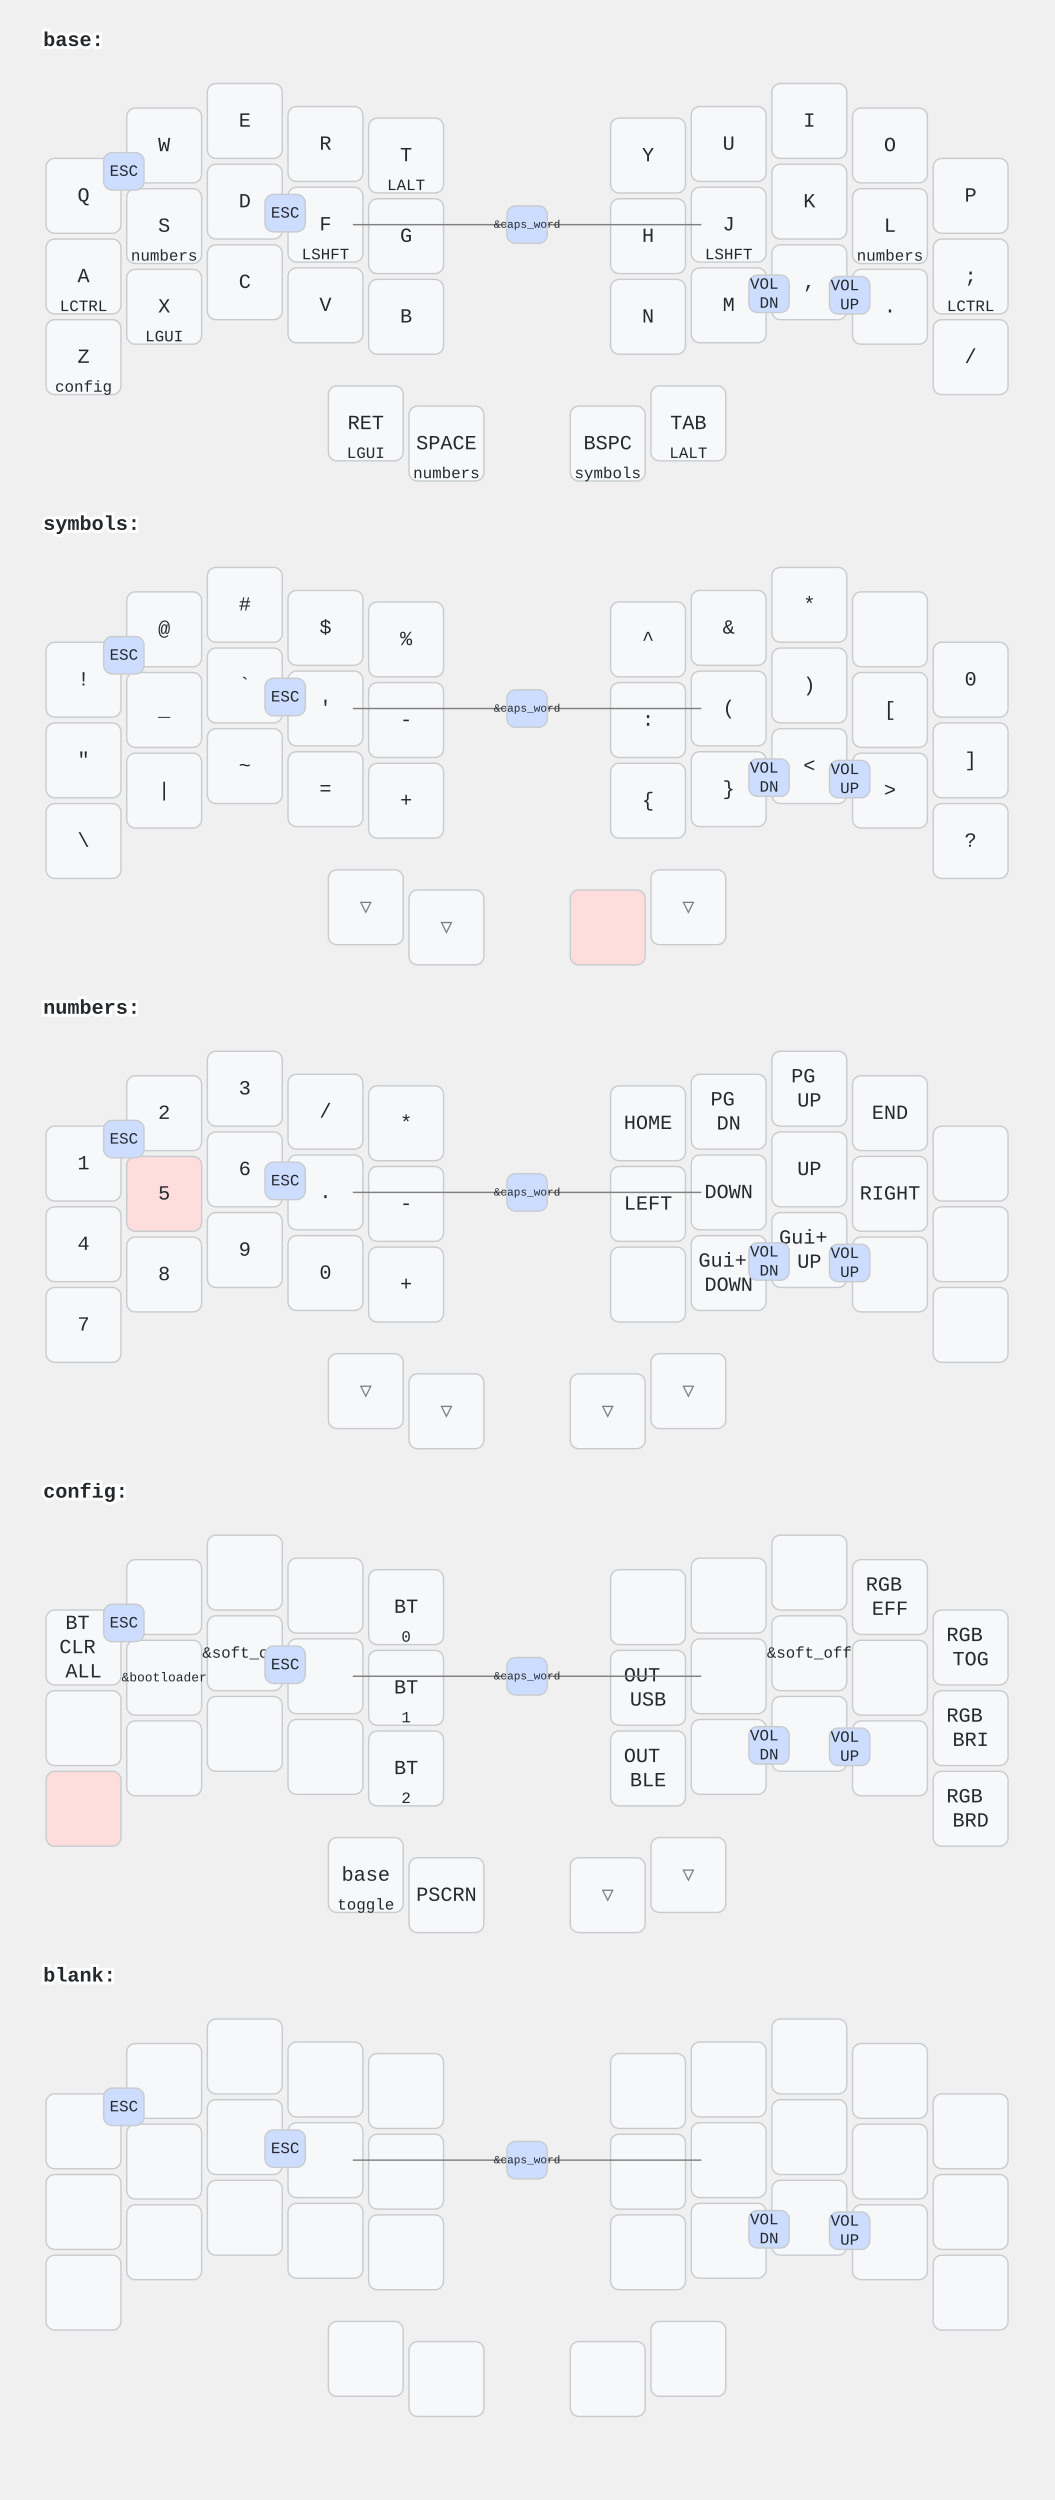
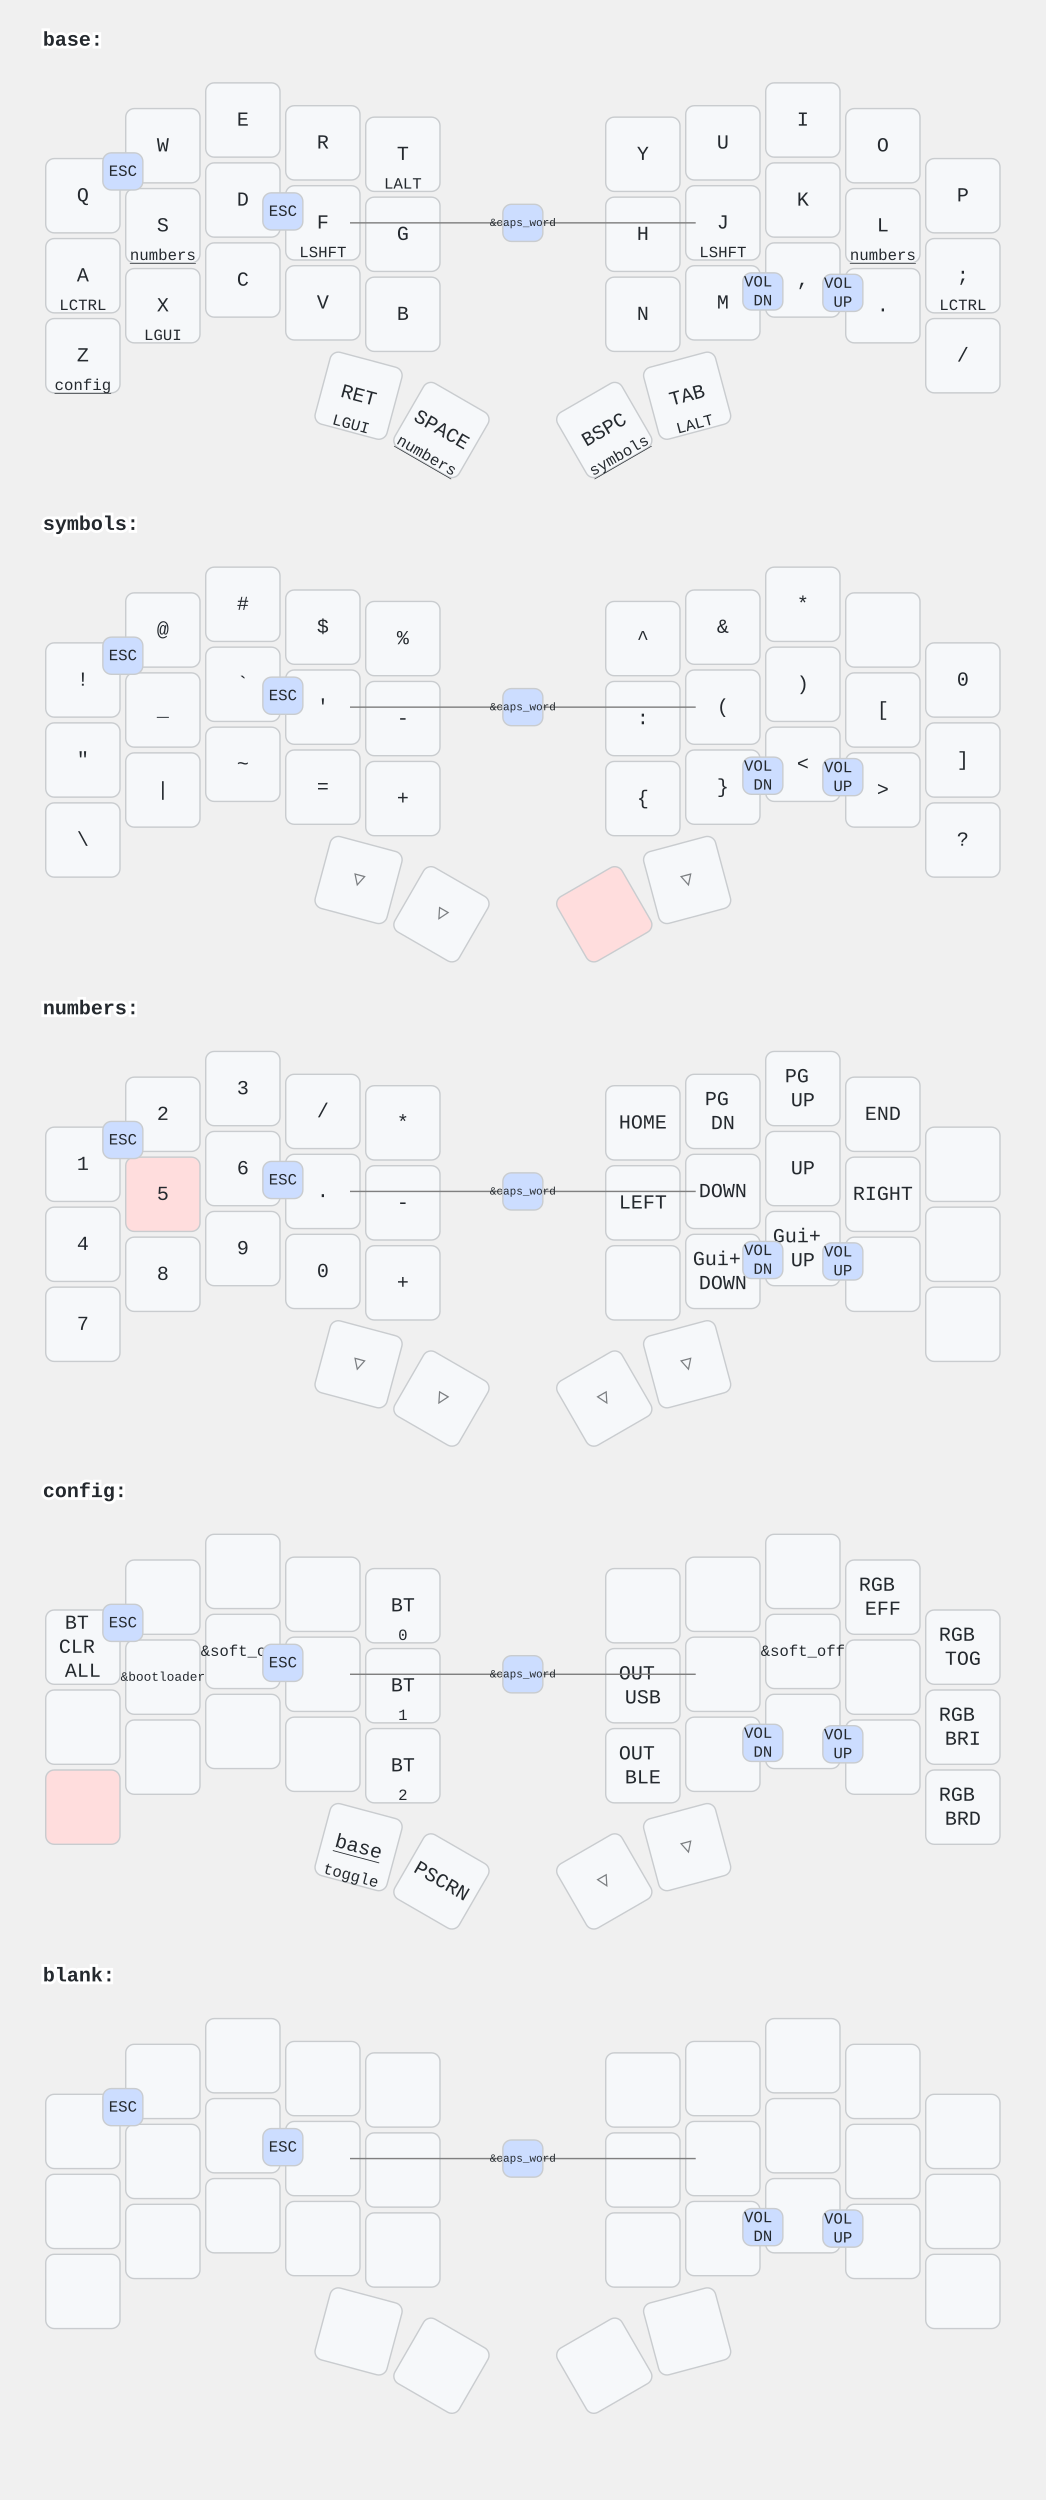
- <svg xmlns="http://www.w3.org/2000/svg" width="732" height="1736" viewBox="0 0 732 1736" class="keymap">
+ <svg xmlns="http://www.w3.org/2000/svg" width="732" height="1750" viewBox="0 0 732 1750" class="keymap">
  <style>/* inherit to force styles through use tags */
svg path {
    fill: inherit;
}

/* font and background color specifications */
svg.keymap {
    font-family: SFMono-Regular,Consolas,Liberation Mono,Menlo,monospace;
    font-size: 14px;
    font-kerning: normal;
    text-rendering: optimizeLegibility;
    fill: #24292e;
}

/* default key styling */
rect.key {
    fill: #f6f8fa;
}

rect.key, rect.combo {
    stroke: #c9cccf;
    stroke-width: 1;
}

/* default key side styling, only used is draw_key_sides is set */
rect.side {
    filter: brightness(90%);
}

/* color accent for combo boxes */
rect.combo, rect.combo-separate {
    fill: #cdf;
}

/* color accent for held keys */
rect.held, rect.combo.held {
    fill: #fdd;
}

/* color accent for ghost (optional) keys */
rect.ghost, rect.combo.ghost {
    stroke-dasharray: 4, 4;
    stroke-width: 2;
}

text {
    text-anchor: middle;
    dominant-baseline: middle;
}

/* styling for layer labels */
text.label {
    font-weight: bold;
    text-anchor: start;
    stroke: white;
    stroke-width: 4;
    paint-order: stroke;
}

/* styling for optional footer */
text.footer {
    text-anchor: end;
    dominant-baseline: auto;
    stroke: white;
    stroke-width: 4;
    paint-order: stroke;
}

/* styling for combo tap, and key hold/shifted label text */
text.combo, text.hold, text.shifted {
    font-size: 11px;
}

text.hold {
    text-anchor: middle;
    dominant-baseline: auto;
}

text.shifted {
    text-anchor: middle;
    dominant-baseline: hanging;
}

+ text.layer-activator {
+     text-decoration: underline;
+ }
+ 
/* styling for hold/shifted label text in combo box */
text.combo.hold, text.combo.shifted {
    font-size: 8px;
}

/* lighter symbol for transparent keys */
text.trans {
    fill: #7b7e81;
}

/* styling for combo dendrons */
path.combo {
    stroke-width: 1;
    stroke: gray;
    fill: none;
}

/* Start Tabler Icons Cleanup */
/* cannot use height/width with glyphs */
.icon-tabler &gt; path {
    fill: inherit;
    stroke: inherit;
    stroke-width: 2;
}
/* hide tabler's default box */
.icon-tabler &gt; path[stroke="none"][fill="none"] {
    visibility: hidden;
}
/* End Tabler Icons Cleanup */
</style>
  <g transform="translate(30, 0)" class="layer-base">
-     <text x="0" y="28" class="label">base:</text>
+     <text x="0" y="28" class="label" id="base">base:</text>
    <g transform="translate(0, 56)">
-       <g transform="translate(28, 80)" class="key keypos-0">
+       <g transform="translate(28, 81)" class="key keypos-0">
        <rect rx="6" ry="6" x="-26" y="-26" width="52" height="52" class="key" />
        <text x="0" y="0" class="key tap">Q</text>
      </g>
-       <g transform="translate(84, 45)" class="key keypos-1">
+       <g transform="translate(84, 46)" class="key keypos-1">
        <rect rx="6" ry="6" x="-26" y="-26" width="52" height="52" class="key" />
        <text x="0" y="0" class="key tap">W</text>
      </g>
      <g transform="translate(140, 28)" class="key keypos-2">
        <rect rx="6" ry="6" x="-26" y="-26" width="52" height="52" class="key" />
        <text x="0" y="0" class="key tap">E</text>
      </g>
      <g transform="translate(196, 44)" class="key keypos-3">
        <rect rx="6" ry="6" x="-26" y="-26" width="52" height="52" class="key" />
        <text x="0" y="0" class="key tap">R</text>
      </g>
      <g transform="translate(252, 52)" class="key keypos-4">
        <rect rx="6" ry="6" x="-26" y="-26" width="52" height="52" class="key" />
        <text x="0" y="0" class="key tap">T</text>
        <text x="0" y="24" class="key hold">LALT</text>
      </g>
      <g transform="translate(420, 52)" class="key keypos-5">
        <rect rx="6" ry="6" x="-26" y="-26" width="52" height="52" class="key" />
        <text x="0" y="0" class="key tap">Y</text>
      </g>
      <g transform="translate(476, 44)" class="key keypos-6">
        <rect rx="6" ry="6" x="-26" y="-26" width="52" height="52" class="key" />
        <text x="0" y="0" class="key tap">U</text>
      </g>
      <g transform="translate(532, 28)" class="key keypos-7">
        <rect rx="6" ry="6" x="-26" y="-26" width="52" height="52" class="key" />
        <text x="0" y="0" class="key tap">I</text>
      </g>
-       <g transform="translate(588, 45)" class="key keypos-8">
+       <g transform="translate(588, 46)" class="key keypos-8">
        <rect rx="6" ry="6" x="-26" y="-26" width="52" height="52" class="key" />
        <text x="0" y="0" class="key tap">O</text>
      </g>
-       <g transform="translate(644, 80)" class="key keypos-9">
+       <g transform="translate(644, 81)" class="key keypos-9">
        <rect rx="6" ry="6" x="-26" y="-26" width="52" height="52" class="key" />
        <text x="0" y="0" class="key tap">P</text>
      </g>
-       <g transform="translate(28, 136)" class="key keypos-10">
+       <g transform="translate(28, 137)" class="key keypos-10">
        <rect rx="6" ry="6" x="-26" y="-26" width="52" height="52" class="key" />
        <text x="0" y="0" class="key tap">A</text>
        <text x="0" y="24" class="key hold">LCTRL</text>
      </g>
-       <g transform="translate(84, 101)" class="key keypos-11">
+       <g transform="translate(84, 102)" class="key keypos-11">
        <rect rx="6" ry="6" x="-26" y="-26" width="52" height="52" class="key" />
        <text x="0" y="0" class="key tap">S</text>
-         <text x="0" y="24" class="key hold">numbers</text>
+         <a href="#numbers">
+           <text x="0" y="24" class="key hold layer-activator">numbers</text>
+         </a>
      </g>
      <g transform="translate(140, 84)" class="key keypos-12">
        <rect rx="6" ry="6" x="-26" y="-26" width="52" height="52" class="key" />
        <text x="0" y="0" class="key tap">D</text>
      </g>
      <g transform="translate(196, 100)" class="key keypos-13">
        <rect rx="6" ry="6" x="-26" y="-26" width="52" height="52" class="key" />
        <text x="0" y="0" class="key tap">F</text>
        <text x="0" y="24" class="key hold">LSHFT</text>
      </g>
      <g transform="translate(252, 108)" class="key keypos-14">
        <rect rx="6" ry="6" x="-26" y="-26" width="52" height="52" class="key" />
        <text x="0" y="0" class="key tap">G</text>
      </g>
      <g transform="translate(420, 108)" class="key keypos-15">
        <rect rx="6" ry="6" x="-26" y="-26" width="52" height="52" class="key" />
        <text x="0" y="0" class="key tap">H</text>
      </g>
      <g transform="translate(476, 100)" class="key keypos-16">
        <rect rx="6" ry="6" x="-26" y="-26" width="52" height="52" class="key" />
        <text x="0" y="0" class="key tap">J</text>
        <text x="0" y="24" class="key hold">LSHFT</text>
      </g>
      <g transform="translate(532, 84)" class="key keypos-17">
        <rect rx="6" ry="6" x="-26" y="-26" width="52" height="52" class="key" />
        <text x="0" y="0" class="key tap">K</text>
      </g>
-       <g transform="translate(588, 101)" class="key keypos-18">
+       <g transform="translate(588, 102)" class="key keypos-18">
        <rect rx="6" ry="6" x="-26" y="-26" width="52" height="52" class="key" />
        <text x="0" y="0" class="key tap">L</text>
-         <text x="0" y="24" class="key hold">numbers</text>
-       </g>
-       <g transform="translate(644, 136)" class="key keypos-19">
+         <a href="#numbers">
+           <text x="0" y="24" class="key hold layer-activator">numbers</text>
+         </a>
+       </g>
+       <g transform="translate(644, 137)" class="key keypos-19">
        <rect rx="6" ry="6" x="-26" y="-26" width="52" height="52" class="key" />
        <text x="0" y="0" class="key tap">;</text>
        <text x="0" y="24" class="key hold">LCTRL</text>
      </g>
-       <g transform="translate(28, 192)" class="key keypos-20">
+       <g transform="translate(28, 193)" class="key keypos-20">
        <rect rx="6" ry="6" x="-26" y="-26" width="52" height="52" class="key" />
        <text x="0" y="0" class="key tap">Z</text>
-         <text x="0" y="24" class="key hold">config</text>
-       </g>
-       <g transform="translate(84, 157)" class="key keypos-21">
+         <a href="#config">
+           <text x="0" y="24" class="key hold layer-activator">config</text>
+         </a>
+       </g>
+       <g transform="translate(84, 158)" class="key keypos-21">
        <rect rx="6" ry="6" x="-26" y="-26" width="52" height="52" class="key" />
        <text x="0" y="0" class="key tap">X</text>
        <text x="0" y="24" class="key hold">LGUI</text>
      </g>
      <g transform="translate(140, 140)" class="key keypos-22">
        <rect rx="6" ry="6" x="-26" y="-26" width="52" height="52" class="key" />
        <text x="0" y="0" class="key tap">C</text>
      </g>
      <g transform="translate(196, 156)" class="key keypos-23">
        <rect rx="6" ry="6" x="-26" y="-26" width="52" height="52" class="key" />
        <text x="0" y="0" class="key tap">V</text>
      </g>
      <g transform="translate(252, 164)" class="key keypos-24">
        <rect rx="6" ry="6" x="-26" y="-26" width="52" height="52" class="key" />
        <text x="0" y="0" class="key tap">B</text>
      </g>
      <g transform="translate(420, 164)" class="key keypos-25">
        <rect rx="6" ry="6" x="-26" y="-26" width="52" height="52" class="key" />
        <text x="0" y="0" class="key tap">N</text>
      </g>
      <g transform="translate(476, 156)" class="key keypos-26">
        <rect rx="6" ry="6" x="-26" y="-26" width="52" height="52" class="key" />
        <text x="0" y="0" class="key tap">M</text>
      </g>
      <g transform="translate(532, 140)" class="key keypos-27">
        <rect rx="6" ry="6" x="-26" y="-26" width="52" height="52" class="key" />
        <text x="0" y="0" class="key tap">,</text>
      </g>
-       <g transform="translate(588, 157)" class="key keypos-28">
+       <g transform="translate(588, 158)" class="key keypos-28">
        <rect rx="6" ry="6" x="-26" y="-26" width="52" height="52" class="key" />
        <text x="0" y="0" class="key tap">.</text>
      </g>
-       <g transform="translate(644, 192)" class="key keypos-29">
+       <g transform="translate(644, 193)" class="key keypos-29">
        <rect rx="6" ry="6" x="-26" y="-26" width="52" height="52" class="key" />
        <text x="0" y="0" class="key tap">/</text>
      </g>
-       <g transform="translate(224, 238)" class="key keypos-30">
+       <g transform="translate(221, 221) rotate(15.0)" class="key keypos-30">
        <rect rx="6" ry="6" x="-26" y="-26" width="52" height="52" class="key" />
        <text x="0" y="0" class="key tap">RET</text>
        <text x="0" y="24" class="key hold">LGUI</text>
      </g>
-       <g transform="translate(280, 252)" class="key keypos-31">
+       <g transform="translate(279, 245) rotate(30.0)" class="key keypos-31">
        <rect rx="6" ry="6" x="-26" y="-26" width="52" height="52" class="key" />
        <text x="0" y="0" class="key tap">SPACE</text>
-         <text x="0" y="24" class="key hold">numbers</text>
-       </g>
-       <g transform="translate(392, 252)" class="key keypos-32">
+         <a href="#numbers">
+           <text x="0" y="24" class="key hold layer-activator">numbers</text>
+         </a>
+       </g>
+       <g transform="translate(393, 245) rotate(-30.0)" class="key keypos-32">
        <rect rx="6" ry="6" x="-26" y="-26" width="52" height="52" class="key" />
        <text x="0" y="0" class="key tap">BSPC</text>
-         <text x="0" y="24" class="key hold">symbols</text>
-       </g>
-       <g transform="translate(448, 238)" class="key keypos-33">
+         <a href="#symbols">
+           <text x="0" y="24" class="key hold layer-activator">symbols</text>
+         </a>
+       </g>
+       <g transform="translate(451, 221) rotate(-15.0)" class="key keypos-33">
        <rect rx="6" ry="6" x="-26" y="-26" width="52" height="52" class="key" />
        <text x="0" y="0" class="key tap">TAB</text>
        <text x="0" y="24" class="key hold">LALT</text>
      </g>
      <g class="combo combopos-0">
        <rect rx="6" ry="6" x="154" y="79" width="28" height="26" class="combo" />
        <text x="168" y="92" class="combo tap">ESC</text>
      </g>
      <g class="combo combopos-1">
-         <rect rx="6" ry="6" x="42" y="50" width="28" height="26" class="combo" />
-         <text x="56" y="63" class="combo tap">ESC</text>
+         <rect rx="6" ry="6" x="42" y="51" width="28" height="26" class="combo" />
+         <text x="56" y="64" class="combo tap">ESC</text>
      </g>
      <g class="combo combopos-2">
        <rect rx="6" ry="6" x="490" y="135" width="28" height="26" class="combo" />
        <text x="504" y="148" class="combo tap">
          <tspan x="504" dy="-0.6em">VOL</tspan>
          <tspan x="504" dy="1.2em">DN</tspan>
        </text>
      </g>
      <g class="combo combopos-3">
        <rect rx="6" ry="6" x="546" y="136" width="28" height="26" class="combo" />
        <text x="560" y="149" class="combo tap">
          <tspan x="560" dy="-0.6em">VOL</tspan>
          <tspan x="560" dy="1.2em">UP</tspan>
        </text>
      </g>
      <g class="combo combopos-4">
        <path d="M336,100 l-121,0" class="combo" />
        <path d="M336,100 l121,0" class="combo" />
        <rect rx="6" ry="6" x="322" y="87" width="28" height="26" class="combo" />
        <text x="336" y="100" class="combo tap">
          <tspan style="font-size: 70%">&amp;caps_word</tspan>
        </text>
      </g>
    </g>
  </g>
-   <g transform="translate(30, 336)" class="layer-symbols">
-     <text x="0" y="28" class="label">symbols:</text>
+   <g transform="translate(30, 339)" class="layer-symbols">
+     <text x="0" y="28" class="label" id="symbols">symbols:</text>
    <g transform="translate(0, 56)">
-       <g transform="translate(28, 80)" class="key keypos-0">
+       <g transform="translate(28, 81)" class="key keypos-0">
        <rect rx="6" ry="6" x="-26" y="-26" width="52" height="52" class="key" />
        <text x="0" y="0" class="key tap">!</text>
      </g>
-       <g transform="translate(84, 45)" class="key keypos-1">
+       <g transform="translate(84, 46)" class="key keypos-1">
        <rect rx="6" ry="6" x="-26" y="-26" width="52" height="52" class="key" />
        <text x="0" y="0" class="key tap">@</text>
      </g>
      <g transform="translate(140, 28)" class="key keypos-2">
        <rect rx="6" ry="6" x="-26" y="-26" width="52" height="52" class="key" />
        <text x="0" y="0" class="key tap">#</text>
      </g>
      <g transform="translate(196, 44)" class="key keypos-3">
        <rect rx="6" ry="6" x="-26" y="-26" width="52" height="52" class="key" />
        <text x="0" y="0" class="key tap">$</text>
      </g>
      <g transform="translate(252, 52)" class="key keypos-4">
        <rect rx="6" ry="6" x="-26" y="-26" width="52" height="52" class="key" />
        <text x="0" y="0" class="key tap">%</text>
      </g>
      <g transform="translate(420, 52)" class="key keypos-5">
        <rect rx="6" ry="6" x="-26" y="-26" width="52" height="52" class="key" />
        <text x="0" y="0" class="key tap">^</text>
      </g>
      <g transform="translate(476, 44)" class="key keypos-6">
        <rect rx="6" ry="6" x="-26" y="-26" width="52" height="52" class="key" />
        <text x="0" y="0" class="key tap">&amp;</text>
      </g>
      <g transform="translate(532, 28)" class="key keypos-7">
        <rect rx="6" ry="6" x="-26" y="-26" width="52" height="52" class="key" />
        <text x="0" y="0" class="key tap">*</text>
      </g>
-       <g transform="translate(588, 45)" class="key keypos-8">
-         <rect rx="6" ry="6" x="-26" y="-26" width="52" height="52" class="key" />
-       </g>
-       <g transform="translate(644, 80)" class="key keypos-9">
+       <g transform="translate(588, 46)" class="key keypos-8">
+         <rect rx="6" ry="6" x="-26" y="-26" width="52" height="52" class="key" />
+       </g>
+       <g transform="translate(644, 81)" class="key keypos-9">
        <rect rx="6" ry="6" x="-26" y="-26" width="52" height="52" class="key" />
        <text x="0" y="0" class="key tap">0</text>
      </g>
-       <g transform="translate(28, 136)" class="key keypos-10">
+       <g transform="translate(28, 137)" class="key keypos-10">
        <rect rx="6" ry="6" x="-26" y="-26" width="52" height="52" class="key" />
        <text x="0" y="0" class="key tap">"</text>
      </g>
-       <g transform="translate(84, 101)" class="key keypos-11">
+       <g transform="translate(84, 102)" class="key keypos-11">
        <rect rx="6" ry="6" x="-26" y="-26" width="52" height="52" class="key" />
        <text x="0" y="0" class="key tap">_</text>
      </g>
      <g transform="translate(140, 84)" class="key keypos-12">
        <rect rx="6" ry="6" x="-26" y="-26" width="52" height="52" class="key" />
        <text x="0" y="0" class="key tap">`</text>
      </g>
      <g transform="translate(196, 100)" class="key keypos-13">
        <rect rx="6" ry="6" x="-26" y="-26" width="52" height="52" class="key" />
        <text x="0" y="0" class="key tap">'</text>
      </g>
      <g transform="translate(252, 108)" class="key keypos-14">
        <rect rx="6" ry="6" x="-26" y="-26" width="52" height="52" class="key" />
        <text x="0" y="0" class="key tap">-</text>
      </g>
      <g transform="translate(420, 108)" class="key keypos-15">
        <rect rx="6" ry="6" x="-26" y="-26" width="52" height="52" class="key" />
        <text x="0" y="0" class="key tap">:</text>
      </g>
      <g transform="translate(476, 100)" class="key keypos-16">
        <rect rx="6" ry="6" x="-26" y="-26" width="52" height="52" class="key" />
        <text x="0" y="0" class="key tap">(</text>
      </g>
      <g transform="translate(532, 84)" class="key keypos-17">
        <rect rx="6" ry="6" x="-26" y="-26" width="52" height="52" class="key" />
        <text x="0" y="0" class="key tap">)</text>
      </g>
-       <g transform="translate(588, 101)" class="key keypos-18">
+       <g transform="translate(588, 102)" class="key keypos-18">
        <rect rx="6" ry="6" x="-26" y="-26" width="52" height="52" class="key" />
        <text x="0" y="0" class="key tap">[</text>
      </g>
-       <g transform="translate(644, 136)" class="key keypos-19">
+       <g transform="translate(644, 137)" class="key keypos-19">
        <rect rx="6" ry="6" x="-26" y="-26" width="52" height="52" class="key" />
        <text x="0" y="0" class="key tap">]</text>
      </g>
-       <g transform="translate(28, 192)" class="key keypos-20">
+       <g transform="translate(28, 193)" class="key keypos-20">
        <rect rx="6" ry="6" x="-26" y="-26" width="52" height="52" class="key" />
        <text x="0" y="0" class="key tap">\</text>
      </g>
-       <g transform="translate(84, 157)" class="key keypos-21">
+       <g transform="translate(84, 158)" class="key keypos-21">
        <rect rx="6" ry="6" x="-26" y="-26" width="52" height="52" class="key" />
        <text x="0" y="0" class="key tap">|</text>
      </g>
      <g transform="translate(140, 140)" class="key keypos-22">
        <rect rx="6" ry="6" x="-26" y="-26" width="52" height="52" class="key" />
        <text x="0" y="0" class="key tap">~</text>
      </g>
      <g transform="translate(196, 156)" class="key keypos-23">
        <rect rx="6" ry="6" x="-26" y="-26" width="52" height="52" class="key" />
        <text x="0" y="0" class="key tap">=</text>
      </g>
      <g transform="translate(252, 164)" class="key keypos-24">
        <rect rx="6" ry="6" x="-26" y="-26" width="52" height="52" class="key" />
        <text x="0" y="0" class="key tap">+</text>
      </g>
      <g transform="translate(420, 164)" class="key keypos-25">
        <rect rx="6" ry="6" x="-26" y="-26" width="52" height="52" class="key" />
        <text x="0" y="0" class="key tap">{</text>
      </g>
      <g transform="translate(476, 156)" class="key keypos-26">
        <rect rx="6" ry="6" x="-26" y="-26" width="52" height="52" class="key" />
        <text x="0" y="0" class="key tap">}</text>
      </g>
      <g transform="translate(532, 140)" class="key keypos-27">
        <rect rx="6" ry="6" x="-26" y="-26" width="52" height="52" class="key" />
        <text x="0" y="0" class="key tap">&lt;</text>
      </g>
-       <g transform="translate(588, 157)" class="key keypos-28">
+       <g transform="translate(588, 158)" class="key keypos-28">
        <rect rx="6" ry="6" x="-26" y="-26" width="52" height="52" class="key" />
        <text x="0" y="0" class="key tap">&gt;</text>
      </g>
-       <g transform="translate(644, 192)" class="key keypos-29">
+       <g transform="translate(644, 193)" class="key keypos-29">
        <rect rx="6" ry="6" x="-26" y="-26" width="52" height="52" class="key" />
        <text x="0" y="0" class="key tap">?</text>
      </g>
-       <g transform="translate(224, 238)" class="key trans keypos-30">
+       <g transform="translate(221, 221) rotate(15.0)" class="key trans keypos-30">
        <rect rx="6" ry="6" x="-26" y="-26" width="52" height="52" class="key trans" />
        <text x="0" y="0" class="key trans tap">▽</text>
      </g>
-       <g transform="translate(280, 252)" class="key trans keypos-31">
+       <g transform="translate(279, 245) rotate(30.0)" class="key trans keypos-31">
        <rect rx="6" ry="6" x="-26" y="-26" width="52" height="52" class="key trans" />
        <text x="0" y="0" class="key trans tap">▽</text>
      </g>
-       <g transform="translate(392, 252)" class="key held keypos-32">
+       <g transform="translate(393, 245) rotate(-30.0)" class="key held keypos-32">
        <rect rx="6" ry="6" x="-26" y="-26" width="52" height="52" class="key held" />
      </g>
-       <g transform="translate(448, 238)" class="key trans keypos-33">
+       <g transform="translate(451, 221) rotate(-15.0)" class="key trans keypos-33">
        <rect rx="6" ry="6" x="-26" y="-26" width="52" height="52" class="key trans" />
        <text x="0" y="0" class="key trans tap">▽</text>
      </g>
      <g class="combo combopos-0">
        <rect rx="6" ry="6" x="154" y="79" width="28" height="26" class="combo" />
        <text x="168" y="92" class="combo tap">ESC</text>
      </g>
      <g class="combo combopos-1">
-         <rect rx="6" ry="6" x="42" y="50" width="28" height="26" class="combo" />
-         <text x="56" y="63" class="combo tap">ESC</text>
+         <rect rx="6" ry="6" x="42" y="51" width="28" height="26" class="combo" />
+         <text x="56" y="64" class="combo tap">ESC</text>
      </g>
      <g class="combo combopos-2">
        <rect rx="6" ry="6" x="490" y="135" width="28" height="26" class="combo" />
        <text x="504" y="148" class="combo tap">
          <tspan x="504" dy="-0.6em">VOL</tspan>
          <tspan x="504" dy="1.2em">DN</tspan>
        </text>
      </g>
      <g class="combo combopos-3">
        <rect rx="6" ry="6" x="546" y="136" width="28" height="26" class="combo" />
        <text x="560" y="149" class="combo tap">
          <tspan x="560" dy="-0.6em">VOL</tspan>
          <tspan x="560" dy="1.2em">UP</tspan>
        </text>
      </g>
      <g class="combo combopos-4">
        <path d="M336,100 l-121,0" class="combo" />
        <path d="M336,100 l121,0" class="combo" />
        <rect rx="6" ry="6" x="322" y="87" width="28" height="26" class="combo" />
        <text x="336" y="100" class="combo tap">
          <tspan style="font-size: 70%">&amp;caps_word</tspan>
        </text>
      </g>
    </g>
  </g>
-   <g transform="translate(30, 672)" class="layer-numbers">
-     <text x="0" y="28" class="label">numbers:</text>
+   <g transform="translate(30, 678)" class="layer-numbers">
+     <text x="0" y="28" class="label" id="numbers">numbers:</text>
    <g transform="translate(0, 56)">
-       <g transform="translate(28, 80)" class="key keypos-0">
+       <g transform="translate(28, 81)" class="key keypos-0">
        <rect rx="6" ry="6" x="-26" y="-26" width="52" height="52" class="key" />
        <text x="0" y="0" class="key tap">1</text>
      </g>
-       <g transform="translate(84, 45)" class="key keypos-1">
+       <g transform="translate(84, 46)" class="key keypos-1">
        <rect rx="6" ry="6" x="-26" y="-26" width="52" height="52" class="key" />
        <text x="0" y="0" class="key tap">2</text>
      </g>
      <g transform="translate(140, 28)" class="key keypos-2">
        <rect rx="6" ry="6" x="-26" y="-26" width="52" height="52" class="key" />
        <text x="0" y="0" class="key tap">3</text>
      </g>
      <g transform="translate(196, 44)" class="key keypos-3">
        <rect rx="6" ry="6" x="-26" y="-26" width="52" height="52" class="key" />
        <text x="0" y="0" class="key tap">/</text>
      </g>
      <g transform="translate(252, 52)" class="key keypos-4">
        <rect rx="6" ry="6" x="-26" y="-26" width="52" height="52" class="key" />
        <text x="0" y="0" class="key tap">*</text>
      </g>
      <g transform="translate(420, 52)" class="key keypos-5">
        <rect rx="6" ry="6" x="-26" y="-26" width="52" height="52" class="key" />
        <text x="0" y="0" class="key tap">HOME</text>
      </g>
      <g transform="translate(476, 44)" class="key keypos-6">
        <rect rx="6" ry="6" x="-26" y="-26" width="52" height="52" class="key" />
        <text x="0" y="0" class="key tap">
          <tspan x="0" dy="-0.6em">PG</tspan>
          <tspan x="0" dy="1.2em">DN</tspan>
        </text>
      </g>
      <g transform="translate(532, 28)" class="key keypos-7">
        <rect rx="6" ry="6" x="-26" y="-26" width="52" height="52" class="key" />
        <text x="0" y="0" class="key tap">
          <tspan x="0" dy="-0.6em">PG</tspan>
          <tspan x="0" dy="1.2em">UP</tspan>
        </text>
      </g>
-       <g transform="translate(588, 45)" class="key keypos-8">
+       <g transform="translate(588, 46)" class="key keypos-8">
        <rect rx="6" ry="6" x="-26" y="-26" width="52" height="52" class="key" />
        <text x="0" y="0" class="key tap">END</text>
      </g>
-       <g transform="translate(644, 80)" class="key keypos-9">
-         <rect rx="6" ry="6" x="-26" y="-26" width="52" height="52" class="key" />
-       </g>
-       <g transform="translate(28, 136)" class="key keypos-10">
+       <g transform="translate(644, 81)" class="key keypos-9">
+         <rect rx="6" ry="6" x="-26" y="-26" width="52" height="52" class="key" />
+       </g>
+       <g transform="translate(28, 137)" class="key keypos-10">
        <rect rx="6" ry="6" x="-26" y="-26" width="52" height="52" class="key" />
        <text x="0" y="0" class="key tap">4</text>
      </g>
-       <g transform="translate(84, 101)" class="key held keypos-11">
+       <g transform="translate(84, 102)" class="key held keypos-11">
        <rect rx="6" ry="6" x="-26" y="-26" width="52" height="52" class="key held" />
        <text x="0" y="0" class="key held tap">5</text>
      </g>
      <g transform="translate(140, 84)" class="key keypos-12">
        <rect rx="6" ry="6" x="-26" y="-26" width="52" height="52" class="key" />
        <text x="0" y="0" class="key tap">6</text>
      </g>
      <g transform="translate(196, 100)" class="key keypos-13">
        <rect rx="6" ry="6" x="-26" y="-26" width="52" height="52" class="key" />
        <text x="0" y="0" class="key tap">.</text>
      </g>
      <g transform="translate(252, 108)" class="key keypos-14">
        <rect rx="6" ry="6" x="-26" y="-26" width="52" height="52" class="key" />
        <text x="0" y="0" class="key tap">-</text>
      </g>
      <g transform="translate(420, 108)" class="key keypos-15">
        <rect rx="6" ry="6" x="-26" y="-26" width="52" height="52" class="key" />
        <text x="0" y="0" class="key tap">LEFT</text>
      </g>
      <g transform="translate(476, 100)" class="key keypos-16">
        <rect rx="6" ry="6" x="-26" y="-26" width="52" height="52" class="key" />
        <text x="0" y="0" class="key tap">DOWN</text>
      </g>
      <g transform="translate(532, 84)" class="key keypos-17">
        <rect rx="6" ry="6" x="-26" y="-26" width="52" height="52" class="key" />
        <text x="0" y="0" class="key tap">UP</text>
      </g>
-       <g transform="translate(588, 101)" class="key keypos-18">
+       <g transform="translate(588, 102)" class="key keypos-18">
        <rect rx="6" ry="6" x="-26" y="-26" width="52" height="52" class="key" />
        <text x="0" y="0" class="key tap">RIGHT</text>
      </g>
-       <g transform="translate(644, 136)" class="key keypos-19">
-         <rect rx="6" ry="6" x="-26" y="-26" width="52" height="52" class="key" />
-       </g>
-       <g transform="translate(28, 192)" class="key keypos-20">
+       <g transform="translate(644, 137)" class="key keypos-19">
+         <rect rx="6" ry="6" x="-26" y="-26" width="52" height="52" class="key" />
+       </g>
+       <g transform="translate(28, 193)" class="key keypos-20">
        <rect rx="6" ry="6" x="-26" y="-26" width="52" height="52" class="key" />
        <text x="0" y="0" class="key tap">7</text>
      </g>
-       <g transform="translate(84, 157)" class="key keypos-21">
+       <g transform="translate(84, 158)" class="key keypos-21">
        <rect rx="6" ry="6" x="-26" y="-26" width="52" height="52" class="key" />
        <text x="0" y="0" class="key tap">8</text>
      </g>
      <g transform="translate(140, 140)" class="key keypos-22">
        <rect rx="6" ry="6" x="-26" y="-26" width="52" height="52" class="key" />
        <text x="0" y="0" class="key tap">9</text>
      </g>
      <g transform="translate(196, 156)" class="key keypos-23">
        <rect rx="6" ry="6" x="-26" y="-26" width="52" height="52" class="key" />
        <text x="0" y="0" class="key tap">0</text>
      </g>
      <g transform="translate(252, 164)" class="key keypos-24">
        <rect rx="6" ry="6" x="-26" y="-26" width="52" height="52" class="key" />
        <text x="0" y="0" class="key tap">+</text>
      </g>
      <g transform="translate(420, 164)" class="key keypos-25">
        <rect rx="6" ry="6" x="-26" y="-26" width="52" height="52" class="key" />
      </g>
      <g transform="translate(476, 156)" class="key keypos-26">
        <rect rx="6" ry="6" x="-26" y="-26" width="52" height="52" class="key" />
        <text x="0" y="0" class="key tap">
          <tspan x="0" dy="-0.6em">Gui+</tspan>
          <tspan x="0" dy="1.2em">DOWN</tspan>
        </text>
      </g>
      <g transform="translate(532, 140)" class="key keypos-27">
        <rect rx="6" ry="6" x="-26" y="-26" width="52" height="52" class="key" />
        <text x="0" y="0" class="key tap">
          <tspan x="0" dy="-0.6em">Gui+</tspan>
          <tspan x="0" dy="1.2em">UP</tspan>
        </text>
      </g>
-       <g transform="translate(588, 157)" class="key keypos-28">
-         <rect rx="6" ry="6" x="-26" y="-26" width="52" height="52" class="key" />
-       </g>
-       <g transform="translate(644, 192)" class="key keypos-29">
-         <rect rx="6" ry="6" x="-26" y="-26" width="52" height="52" class="key" />
-       </g>
-       <g transform="translate(224, 238)" class="key trans keypos-30">
+       <g transform="translate(588, 158)" class="key keypos-28">
+         <rect rx="6" ry="6" x="-26" y="-26" width="52" height="52" class="key" />
+       </g>
+       <g transform="translate(644, 193)" class="key keypos-29">
+         <rect rx="6" ry="6" x="-26" y="-26" width="52" height="52" class="key" />
+       </g>
+       <g transform="translate(221, 221) rotate(15.0)" class="key trans keypos-30">
        <rect rx="6" ry="6" x="-26" y="-26" width="52" height="52" class="key trans" />
        <text x="0" y="0" class="key trans tap">▽</text>
      </g>
-       <g transform="translate(280, 252)" class="key trans keypos-31">
+       <g transform="translate(279, 245) rotate(30.0)" class="key trans keypos-31">
        <rect rx="6" ry="6" x="-26" y="-26" width="52" height="52" class="key trans" />
        <text x="0" y="0" class="key trans tap">▽</text>
      </g>
-       <g transform="translate(392, 252)" class="key trans keypos-32">
+       <g transform="translate(393, 245) rotate(-30.0)" class="key trans keypos-32">
        <rect rx="6" ry="6" x="-26" y="-26" width="52" height="52" class="key trans" />
        <text x="0" y="0" class="key trans tap">▽</text>
      </g>
-       <g transform="translate(448, 238)" class="key trans keypos-33">
+       <g transform="translate(451, 221) rotate(-15.0)" class="key trans keypos-33">
        <rect rx="6" ry="6" x="-26" y="-26" width="52" height="52" class="key trans" />
        <text x="0" y="0" class="key trans tap">▽</text>
      </g>
      <g class="combo combopos-0">
        <rect rx="6" ry="6" x="154" y="79" width="28" height="26" class="combo" />
        <text x="168" y="92" class="combo tap">ESC</text>
      </g>
      <g class="combo combopos-1">
-         <rect rx="6" ry="6" x="42" y="50" width="28" height="26" class="combo" />
-         <text x="56" y="63" class="combo tap">ESC</text>
+         <rect rx="6" ry="6" x="42" y="51" width="28" height="26" class="combo" />
+         <text x="56" y="64" class="combo tap">ESC</text>
      </g>
      <g class="combo combopos-2">
        <rect rx="6" ry="6" x="490" y="135" width="28" height="26" class="combo" />
        <text x="504" y="148" class="combo tap">
          <tspan x="504" dy="-0.6em">VOL</tspan>
          <tspan x="504" dy="1.2em">DN</tspan>
        </text>
      </g>
      <g class="combo combopos-3">
        <rect rx="6" ry="6" x="546" y="136" width="28" height="26" class="combo" />
        <text x="560" y="149" class="combo tap">
          <tspan x="560" dy="-0.6em">VOL</tspan>
          <tspan x="560" dy="1.2em">UP</tspan>
        </text>
      </g>
      <g class="combo combopos-4">
        <path d="M336,100 l-121,0" class="combo" />
        <path d="M336,100 l121,0" class="combo" />
        <rect rx="6" ry="6" x="322" y="87" width="28" height="26" class="combo" />
        <text x="336" y="100" class="combo tap">
          <tspan style="font-size: 70%">&amp;caps_word</tspan>
        </text>
      </g>
    </g>
  </g>
-   <g transform="translate(30, 1008)" class="layer-config">
-     <text x="0" y="28" class="label">config:</text>
+   <g transform="translate(30, 1016)" class="layer-config">
+     <text x="0" y="28" class="label" id="config">config:</text>
    <g transform="translate(0, 56)">
-       <g transform="translate(28, 80)" class="key keypos-0">
+       <g transform="translate(28, 81)" class="key keypos-0">
        <rect rx="6" ry="6" x="-26" y="-26" width="52" height="52" class="key" />
        <text x="0" y="0" class="key tap">
          <tspan x="0" dy="-1.2em">BT</tspan>
          <tspan x="0" dy="1.2em">CLR</tspan>
          <tspan x="0" dy="1.2em">ALL</tspan>
        </text>
      </g>
-       <g transform="translate(84, 45)" class="key keypos-1">
+       <g transform="translate(84, 46)" class="key keypos-1">
        <rect rx="6" ry="6" x="-26" y="-26" width="52" height="52" class="key" />
      </g>
      <g transform="translate(140, 28)" class="key keypos-2">
        <rect rx="6" ry="6" x="-26" y="-26" width="52" height="52" class="key" />
      </g>
      <g transform="translate(196, 44)" class="key keypos-3">
        <rect rx="6" ry="6" x="-26" y="-26" width="52" height="52" class="key" />
      </g>
      <g transform="translate(252, 52)" class="key keypos-4">
        <rect rx="6" ry="6" x="-26" y="-26" width="52" height="52" class="key" />
        <text x="0" y="0" class="key tap">BT</text>
        <text x="0" y="24" class="key hold">0</text>
      </g>
      <g transform="translate(420, 52)" class="key keypos-5">
        <rect rx="6" ry="6" x="-26" y="-26" width="52" height="52" class="key" />
      </g>
      <g transform="translate(476, 44)" class="key keypos-6">
        <rect rx="6" ry="6" x="-26" y="-26" width="52" height="52" class="key" />
      </g>
      <g transform="translate(532, 28)" class="key keypos-7">
        <rect rx="6" ry="6" x="-26" y="-26" width="52" height="52" class="key" />
      </g>
-       <g transform="translate(588, 45)" class="key keypos-8">
+       <g transform="translate(588, 46)" class="key keypos-8">
        <rect rx="6" ry="6" x="-26" y="-26" width="52" height="52" class="key" />
        <text x="0" y="0" class="key tap">
          <tspan x="0" dy="-0.6em">RGB</tspan>
          <tspan x="0" dy="1.2em">EFF</tspan>
        </text>
      </g>
-       <g transform="translate(644, 80)" class="key keypos-9">
+       <g transform="translate(644, 81)" class="key keypos-9">
        <rect rx="6" ry="6" x="-26" y="-26" width="52" height="52" class="key" />
        <text x="0" y="0" class="key tap">
          <tspan x="0" dy="-0.6em">RGB</tspan>
          <tspan x="0" dy="1.2em">TOG</tspan>
        </text>
      </g>
-       <g transform="translate(28, 136)" class="key keypos-10">
-         <rect rx="6" ry="6" x="-26" y="-26" width="52" height="52" class="key" />
-       </g>
-       <g transform="translate(84, 101)" class="key keypos-11">
+       <g transform="translate(28, 137)" class="key keypos-10">
+         <rect rx="6" ry="6" x="-26" y="-26" width="52" height="52" class="key" />
+       </g>
+       <g transform="translate(84, 102)" class="key keypos-11">
        <rect rx="6" ry="6" x="-26" y="-26" width="52" height="52" class="key" />
        <text x="0" y="0" class="key tap">
          <tspan style="font-size: 64%">&amp;bootloader</tspan>
        </text>
      </g>
      <g transform="translate(140, 84)" class="key keypos-12">
        <rect rx="6" ry="6" x="-26" y="-26" width="52" height="52" class="key" />
        <text x="0" y="0" class="key tap">
          <tspan style="font-size: 78%">&amp;soft_off</tspan>
        </text>
      </g>
      <g transform="translate(196, 100)" class="key keypos-13">
        <rect rx="6" ry="6" x="-26" y="-26" width="52" height="52" class="key" />
      </g>
      <g transform="translate(252, 108)" class="key keypos-14">
        <rect rx="6" ry="6" x="-26" y="-26" width="52" height="52" class="key" />
        <text x="0" y="0" class="key tap">BT</text>
        <text x="0" y="24" class="key hold">1</text>
      </g>
      <g transform="translate(420, 108)" class="key keypos-15">
        <rect rx="6" ry="6" x="-26" y="-26" width="52" height="52" class="key" />
        <text x="0" y="0" class="key tap">
          <tspan x="0" dy="-0.6em">OUT</tspan>
          <tspan x="0" dy="1.2em">USB</tspan>
        </text>
      </g>
      <g transform="translate(476, 100)" class="key keypos-16">
        <rect rx="6" ry="6" x="-26" y="-26" width="52" height="52" class="key" />
      </g>
      <g transform="translate(532, 84)" class="key keypos-17">
        <rect rx="6" ry="6" x="-26" y="-26" width="52" height="52" class="key" />
        <text x="0" y="0" class="key tap">
          <tspan style="font-size: 78%">&amp;soft_off</tspan>
        </text>
      </g>
-       <g transform="translate(588, 101)" class="key keypos-18">
-         <rect rx="6" ry="6" x="-26" y="-26" width="52" height="52" class="key" />
-       </g>
-       <g transform="translate(644, 136)" class="key keypos-19">
+       <g transform="translate(588, 102)" class="key keypos-18">
+         <rect rx="6" ry="6" x="-26" y="-26" width="52" height="52" class="key" />
+       </g>
+       <g transform="translate(644, 137)" class="key keypos-19">
        <rect rx="6" ry="6" x="-26" y="-26" width="52" height="52" class="key" />
        <text x="0" y="0" class="key tap">
          <tspan x="0" dy="-0.6em">RGB</tspan>
          <tspan x="0" dy="1.2em">BRI</tspan>
        </text>
      </g>
-       <g transform="translate(28, 192)" class="key held keypos-20">
+       <g transform="translate(28, 193)" class="key held keypos-20">
        <rect rx="6" ry="6" x="-26" y="-26" width="52" height="52" class="key held" />
      </g>
-       <g transform="translate(84, 157)" class="key keypos-21">
+       <g transform="translate(84, 158)" class="key keypos-21">
        <rect rx="6" ry="6" x="-26" y="-26" width="52" height="52" class="key" />
      </g>
      <g transform="translate(140, 140)" class="key keypos-22">
        <rect rx="6" ry="6" x="-26" y="-26" width="52" height="52" class="key" />
      </g>
      <g transform="translate(196, 156)" class="key keypos-23">
        <rect rx="6" ry="6" x="-26" y="-26" width="52" height="52" class="key" />
      </g>
      <g transform="translate(252, 164)" class="key keypos-24">
        <rect rx="6" ry="6" x="-26" y="-26" width="52" height="52" class="key" />
        <text x="0" y="0" class="key tap">BT</text>
        <text x="0" y="24" class="key hold">2</text>
      </g>
      <g transform="translate(420, 164)" class="key keypos-25">
        <rect rx="6" ry="6" x="-26" y="-26" width="52" height="52" class="key" />
        <text x="0" y="0" class="key tap">
          <tspan x="0" dy="-0.6em">OUT</tspan>
          <tspan x="0" dy="1.2em">BLE</tspan>
        </text>
      </g>
      <g transform="translate(476, 156)" class="key keypos-26">
        <rect rx="6" ry="6" x="-26" y="-26" width="52" height="52" class="key" />
      </g>
      <g transform="translate(532, 140)" class="key keypos-27">
        <rect rx="6" ry="6" x="-26" y="-26" width="52" height="52" class="key" />
      </g>
-       <g transform="translate(588, 157)" class="key keypos-28">
-         <rect rx="6" ry="6" x="-26" y="-26" width="52" height="52" class="key" />
-       </g>
-       <g transform="translate(644, 192)" class="key keypos-29">
+       <g transform="translate(588, 158)" class="key keypos-28">
+         <rect rx="6" ry="6" x="-26" y="-26" width="52" height="52" class="key" />
+       </g>
+       <g transform="translate(644, 193)" class="key keypos-29">
        <rect rx="6" ry="6" x="-26" y="-26" width="52" height="52" class="key" />
        <text x="0" y="0" class="key tap">
          <tspan x="0" dy="-0.6em">RGB</tspan>
          <tspan x="0" dy="1.2em">BRD</tspan>
        </text>
      </g>
-       <g transform="translate(224, 238)" class="key keypos-30">
-         <rect rx="6" ry="6" x="-26" y="-26" width="52" height="52" class="key" />
-         <text x="0" y="0" class="key tap">base</text>
+       <g transform="translate(221, 221) rotate(15.0)" class="key keypos-30">
+         <rect rx="6" ry="6" x="-26" y="-26" width="52" height="52" class="key" />
+         <a href="#base">
+           <text x="0" y="0" class="key tap layer-activator">base</text>
+         </a>
        <text x="0" y="24" class="key hold">toggle</text>
      </g>
-       <g transform="translate(280, 252)" class="key keypos-31">
+       <g transform="translate(279, 245) rotate(30.0)" class="key keypos-31">
        <rect rx="6" ry="6" x="-26" y="-26" width="52" height="52" class="key" />
        <text x="0" y="0" class="key tap">PSCRN</text>
      </g>
-       <g transform="translate(392, 252)" class="key trans keypos-32">
+       <g transform="translate(393, 245) rotate(-30.0)" class="key trans keypos-32">
        <rect rx="6" ry="6" x="-26" y="-26" width="52" height="52" class="key trans" />
        <text x="0" y="0" class="key trans tap">▽</text>
      </g>
-       <g transform="translate(448, 238)" class="key trans keypos-33">
+       <g transform="translate(451, 221) rotate(-15.0)" class="key trans keypos-33">
        <rect rx="6" ry="6" x="-26" y="-26" width="52" height="52" class="key trans" />
        <text x="0" y="0" class="key trans tap">▽</text>
      </g>
      <g class="combo combopos-0">
        <rect rx="6" ry="6" x="154" y="79" width="28" height="26" class="combo" />
        <text x="168" y="92" class="combo tap">ESC</text>
      </g>
      <g class="combo combopos-1">
-         <rect rx="6" ry="6" x="42" y="50" width="28" height="26" class="combo" />
-         <text x="56" y="63" class="combo tap">ESC</text>
+         <rect rx="6" ry="6" x="42" y="51" width="28" height="26" class="combo" />
+         <text x="56" y="64" class="combo tap">ESC</text>
      </g>
      <g class="combo combopos-2">
        <rect rx="6" ry="6" x="490" y="135" width="28" height="26" class="combo" />
        <text x="504" y="148" class="combo tap">
          <tspan x="504" dy="-0.6em">VOL</tspan>
          <tspan x="504" dy="1.2em">DN</tspan>
        </text>
      </g>
      <g class="combo combopos-3">
        <rect rx="6" ry="6" x="546" y="136" width="28" height="26" class="combo" />
        <text x="560" y="149" class="combo tap">
          <tspan x="560" dy="-0.6em">VOL</tspan>
          <tspan x="560" dy="1.2em">UP</tspan>
        </text>
      </g>
      <g class="combo combopos-4">
        <path d="M336,100 l-121,0" class="combo" />
        <path d="M336,100 l121,0" class="combo" />
        <rect rx="6" ry="6" x="322" y="87" width="28" height="26" class="combo" />
        <text x="336" y="100" class="combo tap">
          <tspan style="font-size: 70%">&amp;caps_word</tspan>
        </text>
      </g>
    </g>
  </g>
-   <g transform="translate(30, 1344)" class="layer-blank">
-     <text x="0" y="28" class="label">blank:</text>
+   <g transform="translate(30, 1355)" class="layer-blank">
+     <text x="0" y="28" class="label" id="blank">blank:</text>
    <g transform="translate(0, 56)">
-       <g transform="translate(28, 80)" class="key keypos-0">
-         <rect rx="6" ry="6" x="-26" y="-26" width="52" height="52" class="key" />
-       </g>
-       <g transform="translate(84, 45)" class="key keypos-1">
+       <g transform="translate(28, 81)" class="key keypos-0">
+         <rect rx="6" ry="6" x="-26" y="-26" width="52" height="52" class="key" />
+       </g>
+       <g transform="translate(84, 46)" class="key keypos-1">
        <rect rx="6" ry="6" x="-26" y="-26" width="52" height="52" class="key" />
      </g>
      <g transform="translate(140, 28)" class="key keypos-2">
        <rect rx="6" ry="6" x="-26" y="-26" width="52" height="52" class="key" />
      </g>
      <g transform="translate(196, 44)" class="key keypos-3">
        <rect rx="6" ry="6" x="-26" y="-26" width="52" height="52" class="key" />
      </g>
      <g transform="translate(252, 52)" class="key keypos-4">
        <rect rx="6" ry="6" x="-26" y="-26" width="52" height="52" class="key" />
      </g>
      <g transform="translate(420, 52)" class="key keypos-5">
        <rect rx="6" ry="6" x="-26" y="-26" width="52" height="52" class="key" />
      </g>
      <g transform="translate(476, 44)" class="key keypos-6">
        <rect rx="6" ry="6" x="-26" y="-26" width="52" height="52" class="key" />
      </g>
      <g transform="translate(532, 28)" class="key keypos-7">
        <rect rx="6" ry="6" x="-26" y="-26" width="52" height="52" class="key" />
      </g>
-       <g transform="translate(588, 45)" class="key keypos-8">
-         <rect rx="6" ry="6" x="-26" y="-26" width="52" height="52" class="key" />
-       </g>
-       <g transform="translate(644, 80)" class="key keypos-9">
-         <rect rx="6" ry="6" x="-26" y="-26" width="52" height="52" class="key" />
-       </g>
-       <g transform="translate(28, 136)" class="key keypos-10">
-         <rect rx="6" ry="6" x="-26" y="-26" width="52" height="52" class="key" />
-       </g>
-       <g transform="translate(84, 101)" class="key keypos-11">
+       <g transform="translate(588, 46)" class="key keypos-8">
+         <rect rx="6" ry="6" x="-26" y="-26" width="52" height="52" class="key" />
+       </g>
+       <g transform="translate(644, 81)" class="key keypos-9">
+         <rect rx="6" ry="6" x="-26" y="-26" width="52" height="52" class="key" />
+       </g>
+       <g transform="translate(28, 137)" class="key keypos-10">
+         <rect rx="6" ry="6" x="-26" y="-26" width="52" height="52" class="key" />
+       </g>
+       <g transform="translate(84, 102)" class="key keypos-11">
        <rect rx="6" ry="6" x="-26" y="-26" width="52" height="52" class="key" />
      </g>
      <g transform="translate(140, 84)" class="key keypos-12">
        <rect rx="6" ry="6" x="-26" y="-26" width="52" height="52" class="key" />
      </g>
      <g transform="translate(196, 100)" class="key keypos-13">
        <rect rx="6" ry="6" x="-26" y="-26" width="52" height="52" class="key" />
      </g>
      <g transform="translate(252, 108)" class="key keypos-14">
        <rect rx="6" ry="6" x="-26" y="-26" width="52" height="52" class="key" />
      </g>
      <g transform="translate(420, 108)" class="key keypos-15">
        <rect rx="6" ry="6" x="-26" y="-26" width="52" height="52" class="key" />
      </g>
      <g transform="translate(476, 100)" class="key keypos-16">
        <rect rx="6" ry="6" x="-26" y="-26" width="52" height="52" class="key" />
      </g>
      <g transform="translate(532, 84)" class="key keypos-17">
        <rect rx="6" ry="6" x="-26" y="-26" width="52" height="52" class="key" />
      </g>
-       <g transform="translate(588, 101)" class="key keypos-18">
-         <rect rx="6" ry="6" x="-26" y="-26" width="52" height="52" class="key" />
-       </g>
-       <g transform="translate(644, 136)" class="key keypos-19">
-         <rect rx="6" ry="6" x="-26" y="-26" width="52" height="52" class="key" />
-       </g>
-       <g transform="translate(28, 192)" class="key keypos-20">
-         <rect rx="6" ry="6" x="-26" y="-26" width="52" height="52" class="key" />
-       </g>
-       <g transform="translate(84, 157)" class="key keypos-21">
+       <g transform="translate(588, 102)" class="key keypos-18">
+         <rect rx="6" ry="6" x="-26" y="-26" width="52" height="52" class="key" />
+       </g>
+       <g transform="translate(644, 137)" class="key keypos-19">
+         <rect rx="6" ry="6" x="-26" y="-26" width="52" height="52" class="key" />
+       </g>
+       <g transform="translate(28, 193)" class="key keypos-20">
+         <rect rx="6" ry="6" x="-26" y="-26" width="52" height="52" class="key" />
+       </g>
+       <g transform="translate(84, 158)" class="key keypos-21">
        <rect rx="6" ry="6" x="-26" y="-26" width="52" height="52" class="key" />
      </g>
      <g transform="translate(140, 140)" class="key keypos-22">
        <rect rx="6" ry="6" x="-26" y="-26" width="52" height="52" class="key" />
      </g>
      <g transform="translate(196, 156)" class="key keypos-23">
        <rect rx="6" ry="6" x="-26" y="-26" width="52" height="52" class="key" />
      </g>
      <g transform="translate(252, 164)" class="key keypos-24">
        <rect rx="6" ry="6" x="-26" y="-26" width="52" height="52" class="key" />
      </g>
      <g transform="translate(420, 164)" class="key keypos-25">
        <rect rx="6" ry="6" x="-26" y="-26" width="52" height="52" class="key" />
      </g>
      <g transform="translate(476, 156)" class="key keypos-26">
        <rect rx="6" ry="6" x="-26" y="-26" width="52" height="52" class="key" />
      </g>
      <g transform="translate(532, 140)" class="key keypos-27">
        <rect rx="6" ry="6" x="-26" y="-26" width="52" height="52" class="key" />
      </g>
-       <g transform="translate(588, 157)" class="key keypos-28">
-         <rect rx="6" ry="6" x="-26" y="-26" width="52" height="52" class="key" />
-       </g>
-       <g transform="translate(644, 192)" class="key keypos-29">
-         <rect rx="6" ry="6" x="-26" y="-26" width="52" height="52" class="key" />
-       </g>
-       <g transform="translate(224, 238)" class="key keypos-30">
-         <rect rx="6" ry="6" x="-26" y="-26" width="52" height="52" class="key" />
-       </g>
-       <g transform="translate(280, 252)" class="key keypos-31">
-         <rect rx="6" ry="6" x="-26" y="-26" width="52" height="52" class="key" />
-       </g>
-       <g transform="translate(392, 252)" class="key keypos-32">
-         <rect rx="6" ry="6" x="-26" y="-26" width="52" height="52" class="key" />
-       </g>
-       <g transform="translate(448, 238)" class="key keypos-33">
+       <g transform="translate(588, 158)" class="key keypos-28">
+         <rect rx="6" ry="6" x="-26" y="-26" width="52" height="52" class="key" />
+       </g>
+       <g transform="translate(644, 193)" class="key keypos-29">
+         <rect rx="6" ry="6" x="-26" y="-26" width="52" height="52" class="key" />
+       </g>
+       <g transform="translate(221, 221) rotate(15.0)" class="key keypos-30">
+         <rect rx="6" ry="6" x="-26" y="-26" width="52" height="52" class="key" />
+       </g>
+       <g transform="translate(279, 245) rotate(30.0)" class="key keypos-31">
+         <rect rx="6" ry="6" x="-26" y="-26" width="52" height="52" class="key" />
+       </g>
+       <g transform="translate(393, 245) rotate(-30.0)" class="key keypos-32">
+         <rect rx="6" ry="6" x="-26" y="-26" width="52" height="52" class="key" />
+       </g>
+       <g transform="translate(451, 221) rotate(-15.0)" class="key keypos-33">
        <rect rx="6" ry="6" x="-26" y="-26" width="52" height="52" class="key" />
      </g>
      <g class="combo combopos-0">
        <rect rx="6" ry="6" x="154" y="79" width="28" height="26" class="combo" />
        <text x="168" y="92" class="combo tap">ESC</text>
      </g>
      <g class="combo combopos-1">
-         <rect rx="6" ry="6" x="42" y="50" width="28" height="26" class="combo" />
-         <text x="56" y="63" class="combo tap">ESC</text>
+         <rect rx="6" ry="6" x="42" y="51" width="28" height="26" class="combo" />
+         <text x="56" y="64" class="combo tap">ESC</text>
      </g>
      <g class="combo combopos-2">
        <rect rx="6" ry="6" x="490" y="135" width="28" height="26" class="combo" />
        <text x="504" y="148" class="combo tap">
          <tspan x="504" dy="-0.6em">VOL</tspan>
          <tspan x="504" dy="1.2em">DN</tspan>
        </text>
      </g>
      <g class="combo combopos-3">
        <rect rx="6" ry="6" x="546" y="136" width="28" height="26" class="combo" />
        <text x="560" y="149" class="combo tap">
          <tspan x="560" dy="-0.6em">VOL</tspan>
          <tspan x="560" dy="1.2em">UP</tspan>
        </text>
      </g>
      <g class="combo combopos-4">
        <path d="M336,100 l-121,0" class="combo" />
        <path d="M336,100 l121,0" class="combo" />
        <rect rx="6" ry="6" x="322" y="87" width="28" height="26" class="combo" />
        <text x="336" y="100" class="combo tap">
          <tspan style="font-size: 70%">&amp;caps_word</tspan>
        </text>
      </g>
    </g>
  </g>
</svg>
